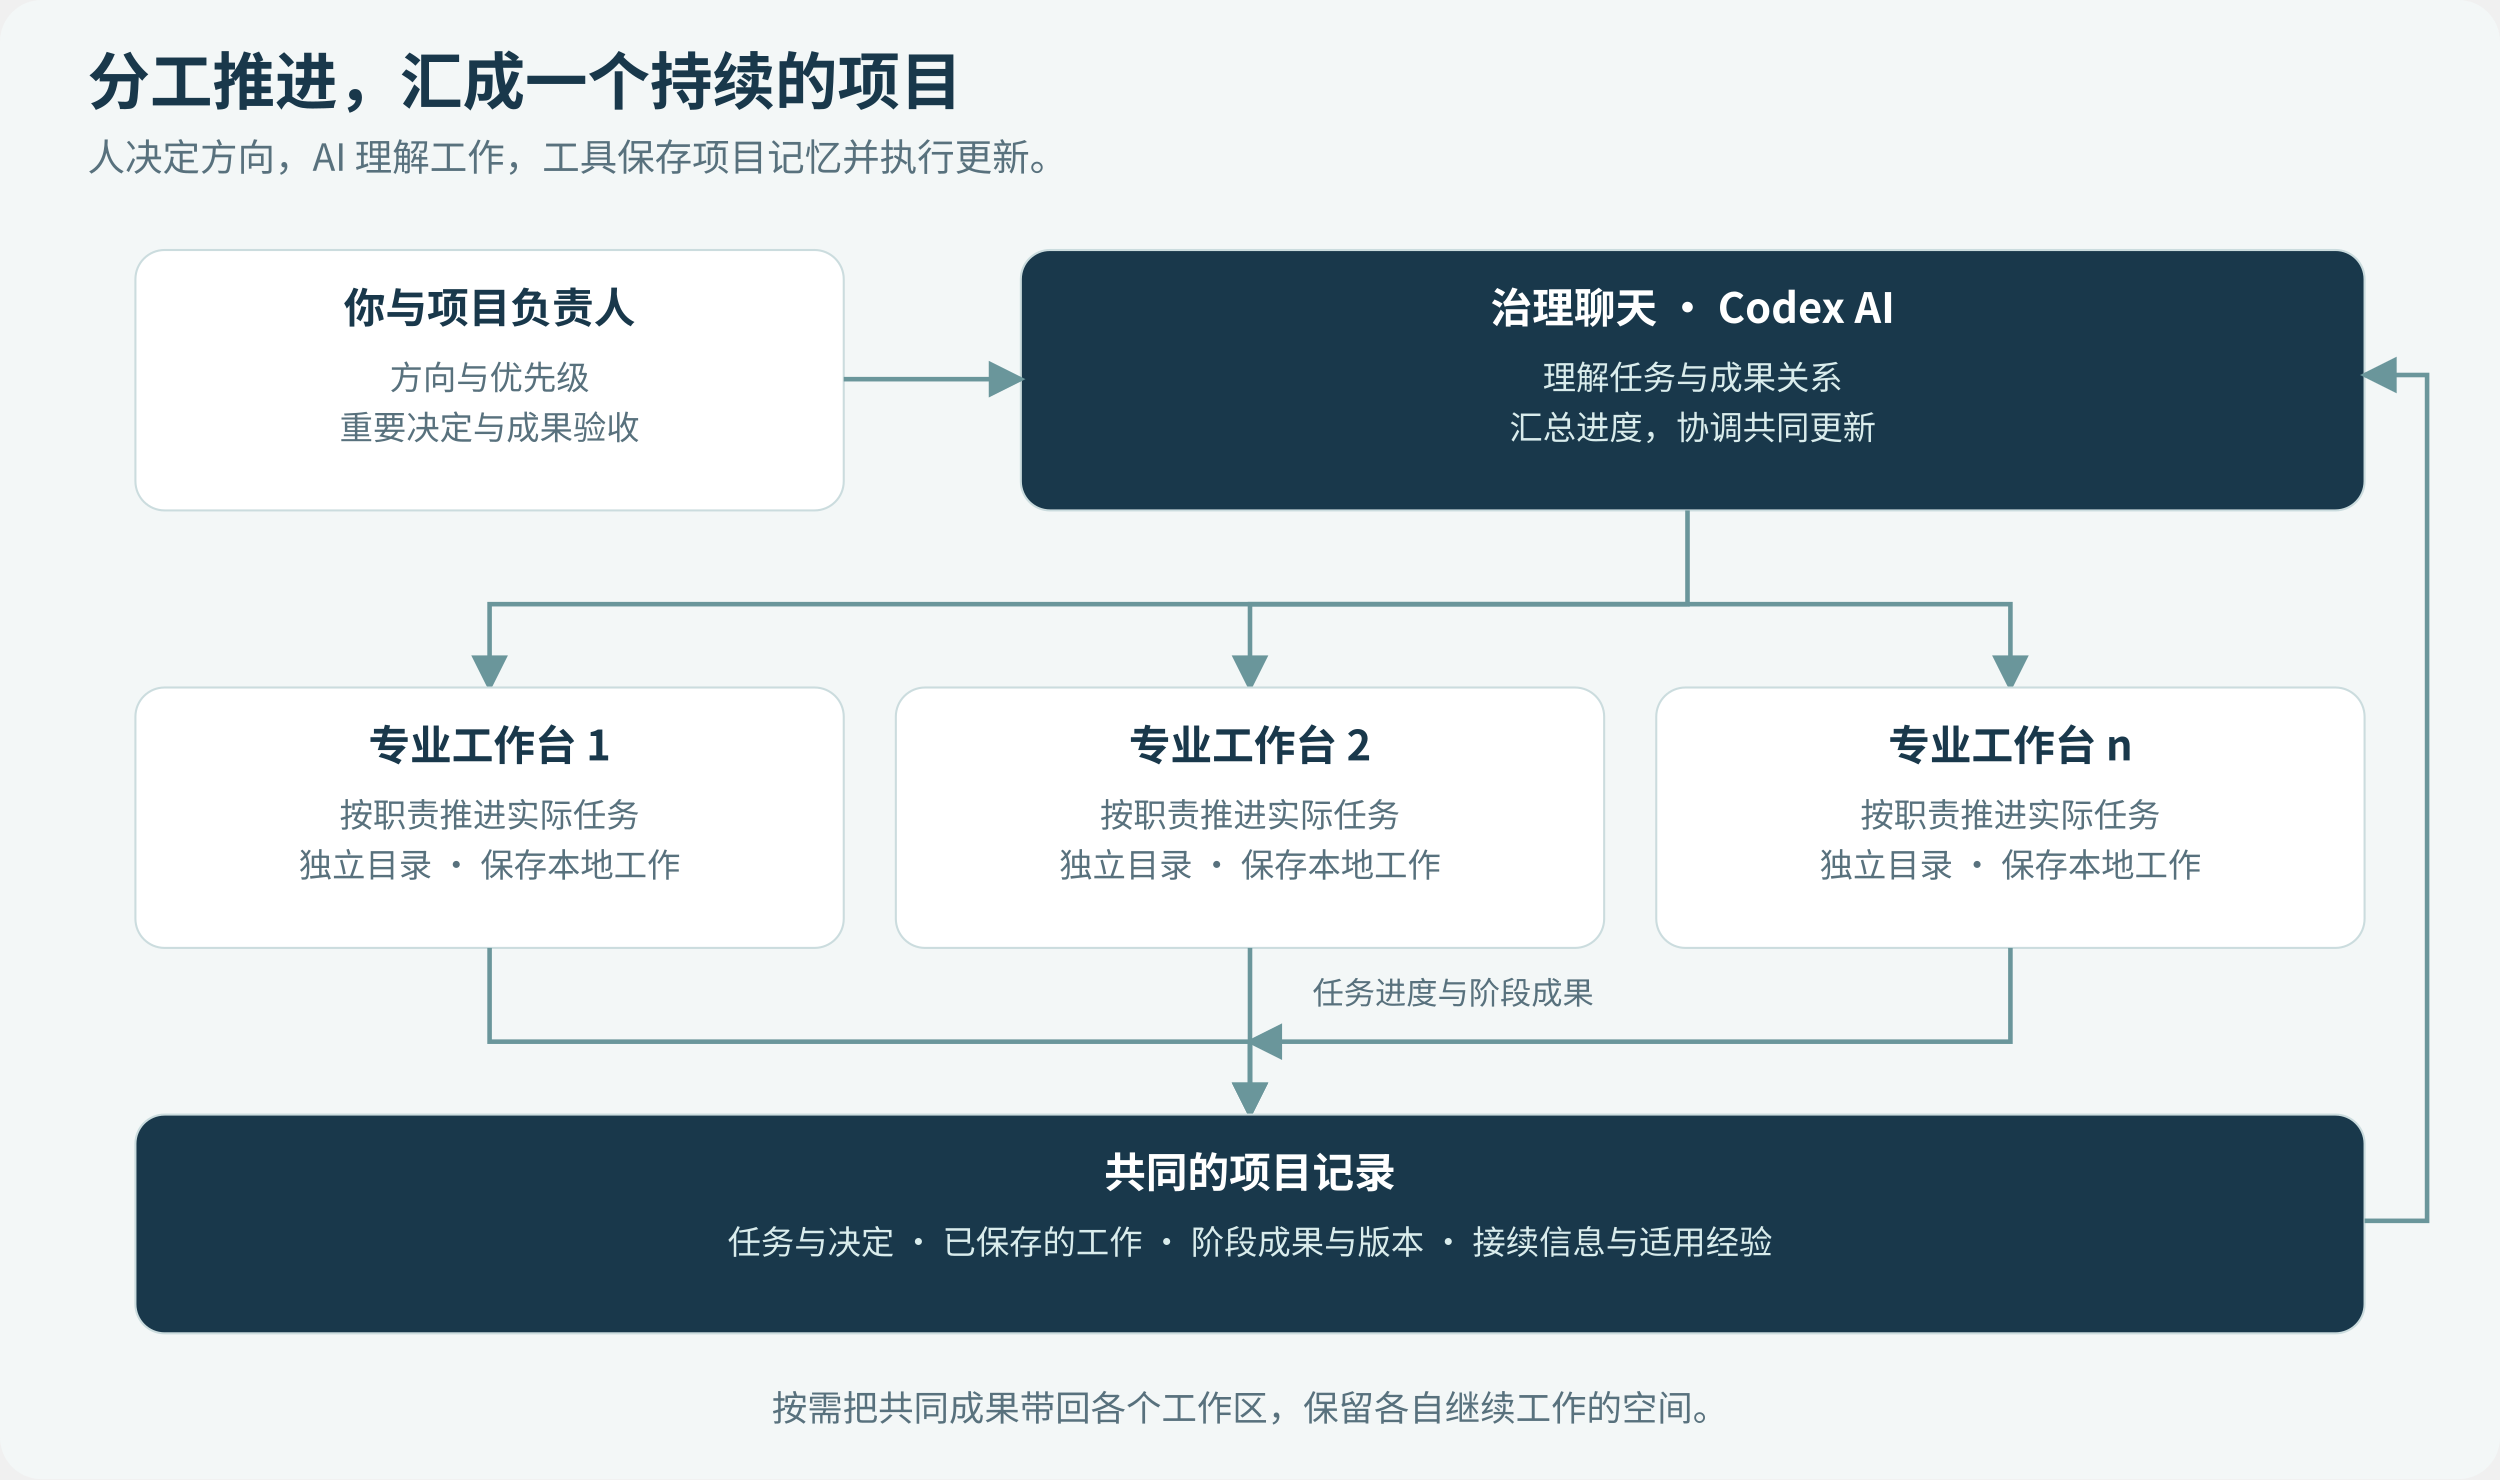
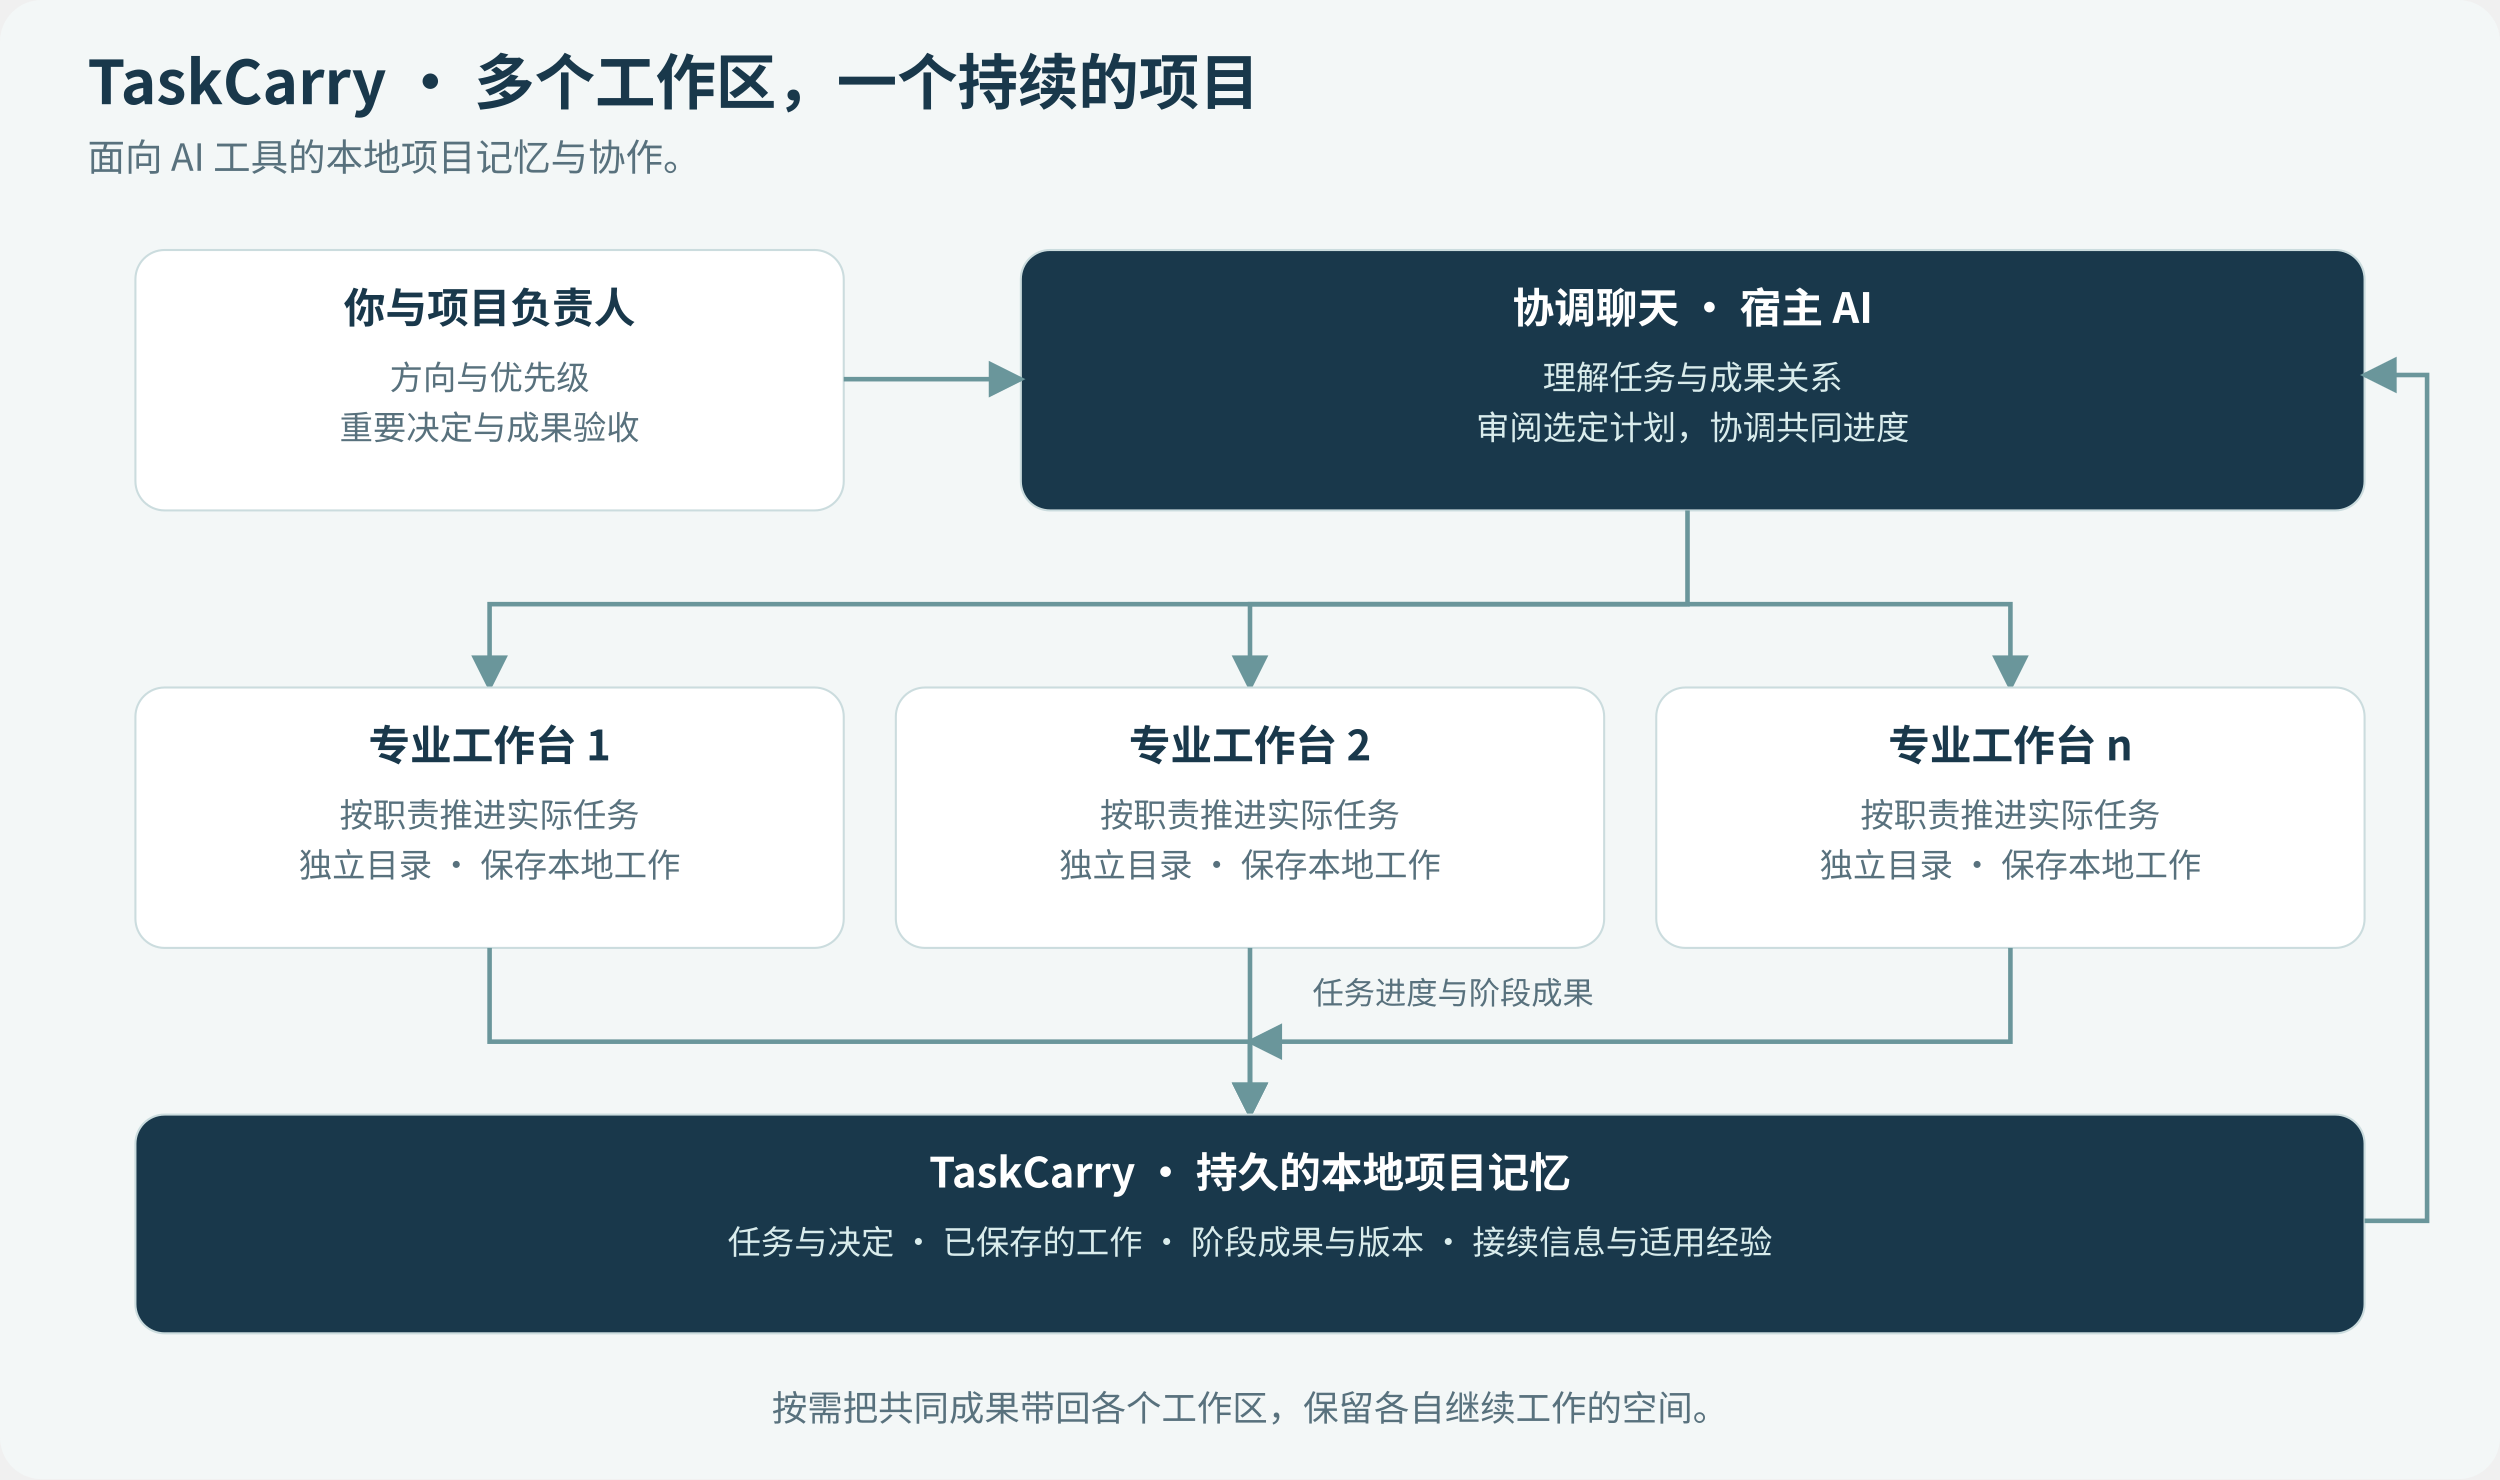
<svg xmlns="http://www.w3.org/2000/svg" width="1200" height="710" viewBox="0 0 1200 710" role="img" aria-labelledby="title description" xml:lang="zh-CN">
  <defs>
    <marker id="arrow" markerWidth="8" markerHeight="8" refX="7" refY="4" orient="auto">
      <path d="M0 0L8 4L0 8Z" fill="#6a969b" />
    </marker>
  </defs>
  <rect width="1200" height="710" rx="20" fill="#f3f7f7" />
  <g font-family="Segoe UI, Noto Sans CJK SC, Microsoft JhengHei, Microsoft YaHei, sans-serif">
-     <text x="42" y="50" text-anchor="start" font-size="30" fill="#19384b" font-weight="700">分工推进，汇成一个持续的项目</text>
-     <text x="42" y="82" text-anchor="start" font-size="18" fill="#58717d" font-weight="400">人决定方向，AI 理解工作，工具保存项目记忆并执行更新。</text>
+     <text x="42" y="50" text-anchor="start" font-size="29" fill="#19384b" font-weight="700">TaskCarry · 多个工作区，一个持续的项目</text>
+     <text x="42" y="82" text-anchor="start" font-size="18" fill="#58717d" font-weight="400">面向 AI 工具的本地项目记忆与协作。</text>
    <rect x="65" y="120" width="340" height="125" rx="14" fill="#ffffff" stroke="#cbdcde" />
    <text x="235.0" y="155" text-anchor="middle" font-size="20" fill="#19384b" font-weight="700">你与项目负责人</text>
    <text x="235.0" y="187" text-anchor="middle" font-size="16" fill="#58717d" font-weight="400">方向与优先级</text>
    <text x="235.0" y="211" text-anchor="middle" font-size="16" fill="#58717d" font-weight="400">重要决定与成果验收</text>
    <rect x="490" y="120" width="645" height="125" rx="14" fill="#19384b" stroke="#cbdcde" />
-     <text x="812.5" y="155" text-anchor="middle" font-size="20" fill="#ffffff" font-weight="700">治理聊天 · Codex AI</text>
+     <text x="812.5" y="155" text-anchor="middle" font-size="20" fill="#ffffff" font-weight="700">协调聊天 · 宿主 AI</text>
    <text x="812.5" y="187" text-anchor="middle" font-size="16" fill="#d9ecec" font-weight="400">理解任务与成果关系</text>
-     <text x="812.5" y="211" text-anchor="middle" font-size="16" fill="#d9ecec" font-weight="400">汇总进度，协调共同更新</text>
+     <text x="812.5" y="211" text-anchor="middle" font-size="16" fill="#d9ecec" font-weight="400">审阅选定计划，协调共同进度</text>
    <path d="M405 182H490" fill="none" stroke="#6a969b" stroke-width="2.2" marker-end="url(#arrow)" />
    <path d="M810 245V290H235V330" fill="none" stroke="#6a969b" stroke-width="2.2" marker-end="url(#arrow)" />
    <path d="M810 290H600V330" fill="none" stroke="#6a969b" stroke-width="2.2" marker-end="url(#arrow)" />
    <path d="M810 290H965V330" fill="none" stroke="#6a969b" stroke-width="2.2" marker-end="url(#arrow)" />
    <text x="630" y="482" text-anchor="start" font-size="15" fill="#58717d" font-weight="400">任务进度与阶段成果</text>
    <rect x="65" y="330" width="340" height="125" rx="14" fill="#ffffff" stroke="#cbdcde" />
    <text x="235.0" y="365" text-anchor="middle" font-size="20" fill="#19384b" font-weight="700">专业工作台 1</text>
    <text x="235.0" y="397" text-anchor="middle" font-size="16" fill="#58717d" font-weight="400">按职责推进实际任务</text>
    <text x="235.0" y="421" text-anchor="middle" font-size="16" fill="#58717d" font-weight="400">独立目录 · 保存本地工作</text>
    <rect x="430" y="330" width="340" height="125" rx="14" fill="#ffffff" stroke="#cbdcde" />
    <text x="600.0" y="365" text-anchor="middle" font-size="20" fill="#19384b" font-weight="700">专业工作台 2</text>
    <text x="600.0" y="397" text-anchor="middle" font-size="16" fill="#58717d" font-weight="400">按职责推进实际任务</text>
    <text x="600.0" y="421" text-anchor="middle" font-size="16" fill="#58717d" font-weight="400">独立目录 · 保存本地工作</text>
    <rect x="795" y="330" width="340" height="125" rx="14" fill="#ffffff" stroke="#cbdcde" />
    <text x="965.0" y="365" text-anchor="middle" font-size="20" fill="#19384b" font-weight="700">专业工作台 n</text>
    <text x="965.0" y="397" text-anchor="middle" font-size="16" fill="#58717d" font-weight="400">按职责推进实际任务</text>
    <text x="965.0" y="421" text-anchor="middle" font-size="16" fill="#58717d" font-weight="400">独立目录 · 保存本地工作</text>
    <path d="M235 455V500H600V535" fill="none" stroke="#6a969b" stroke-width="2.2" marker-end="url(#arrow)" />
    <path d="M600 455V535" fill="none" stroke="#6a969b" stroke-width="2.2" marker-end="url(#arrow)" />
    <path d="M965 455V500H600" fill="none" stroke="#6a969b" stroke-width="2.2" marker-end="url(#arrow)" />
    <rect x="65" y="535" width="1070" height="105" rx="14" fill="#19384b" stroke="#cbdcde" />
-     <text x="600.0" y="570" text-anchor="middle" font-size="20" fill="#ffffff" font-weight="700">共同的项目记录</text>
+     <text x="600.0" y="570" text-anchor="middle" font-size="20" fill="#ffffff" font-weight="700">TaskCarry · 持久的本地项目记忆</text>
    <text x="600.0" y="602" text-anchor="middle" font-size="16" fill="#d9ecec" font-weight="400">任务与决定  ·  已保存的工作  ·  阶段成果与版本  ·  接续信息与适用经验</text>
    <path d="M1135 586H1165V180H1135" fill="none" stroke="#6a969b" stroke-width="2.2" marker-end="url(#arrow)" />
    <text x="600" y="682" text-anchor="middle" font-size="17" fill="#58717d" font-weight="400">按需把共同成果带回各个工作区，保留各自继续工作的空间。</text>
  </g>
</svg>
